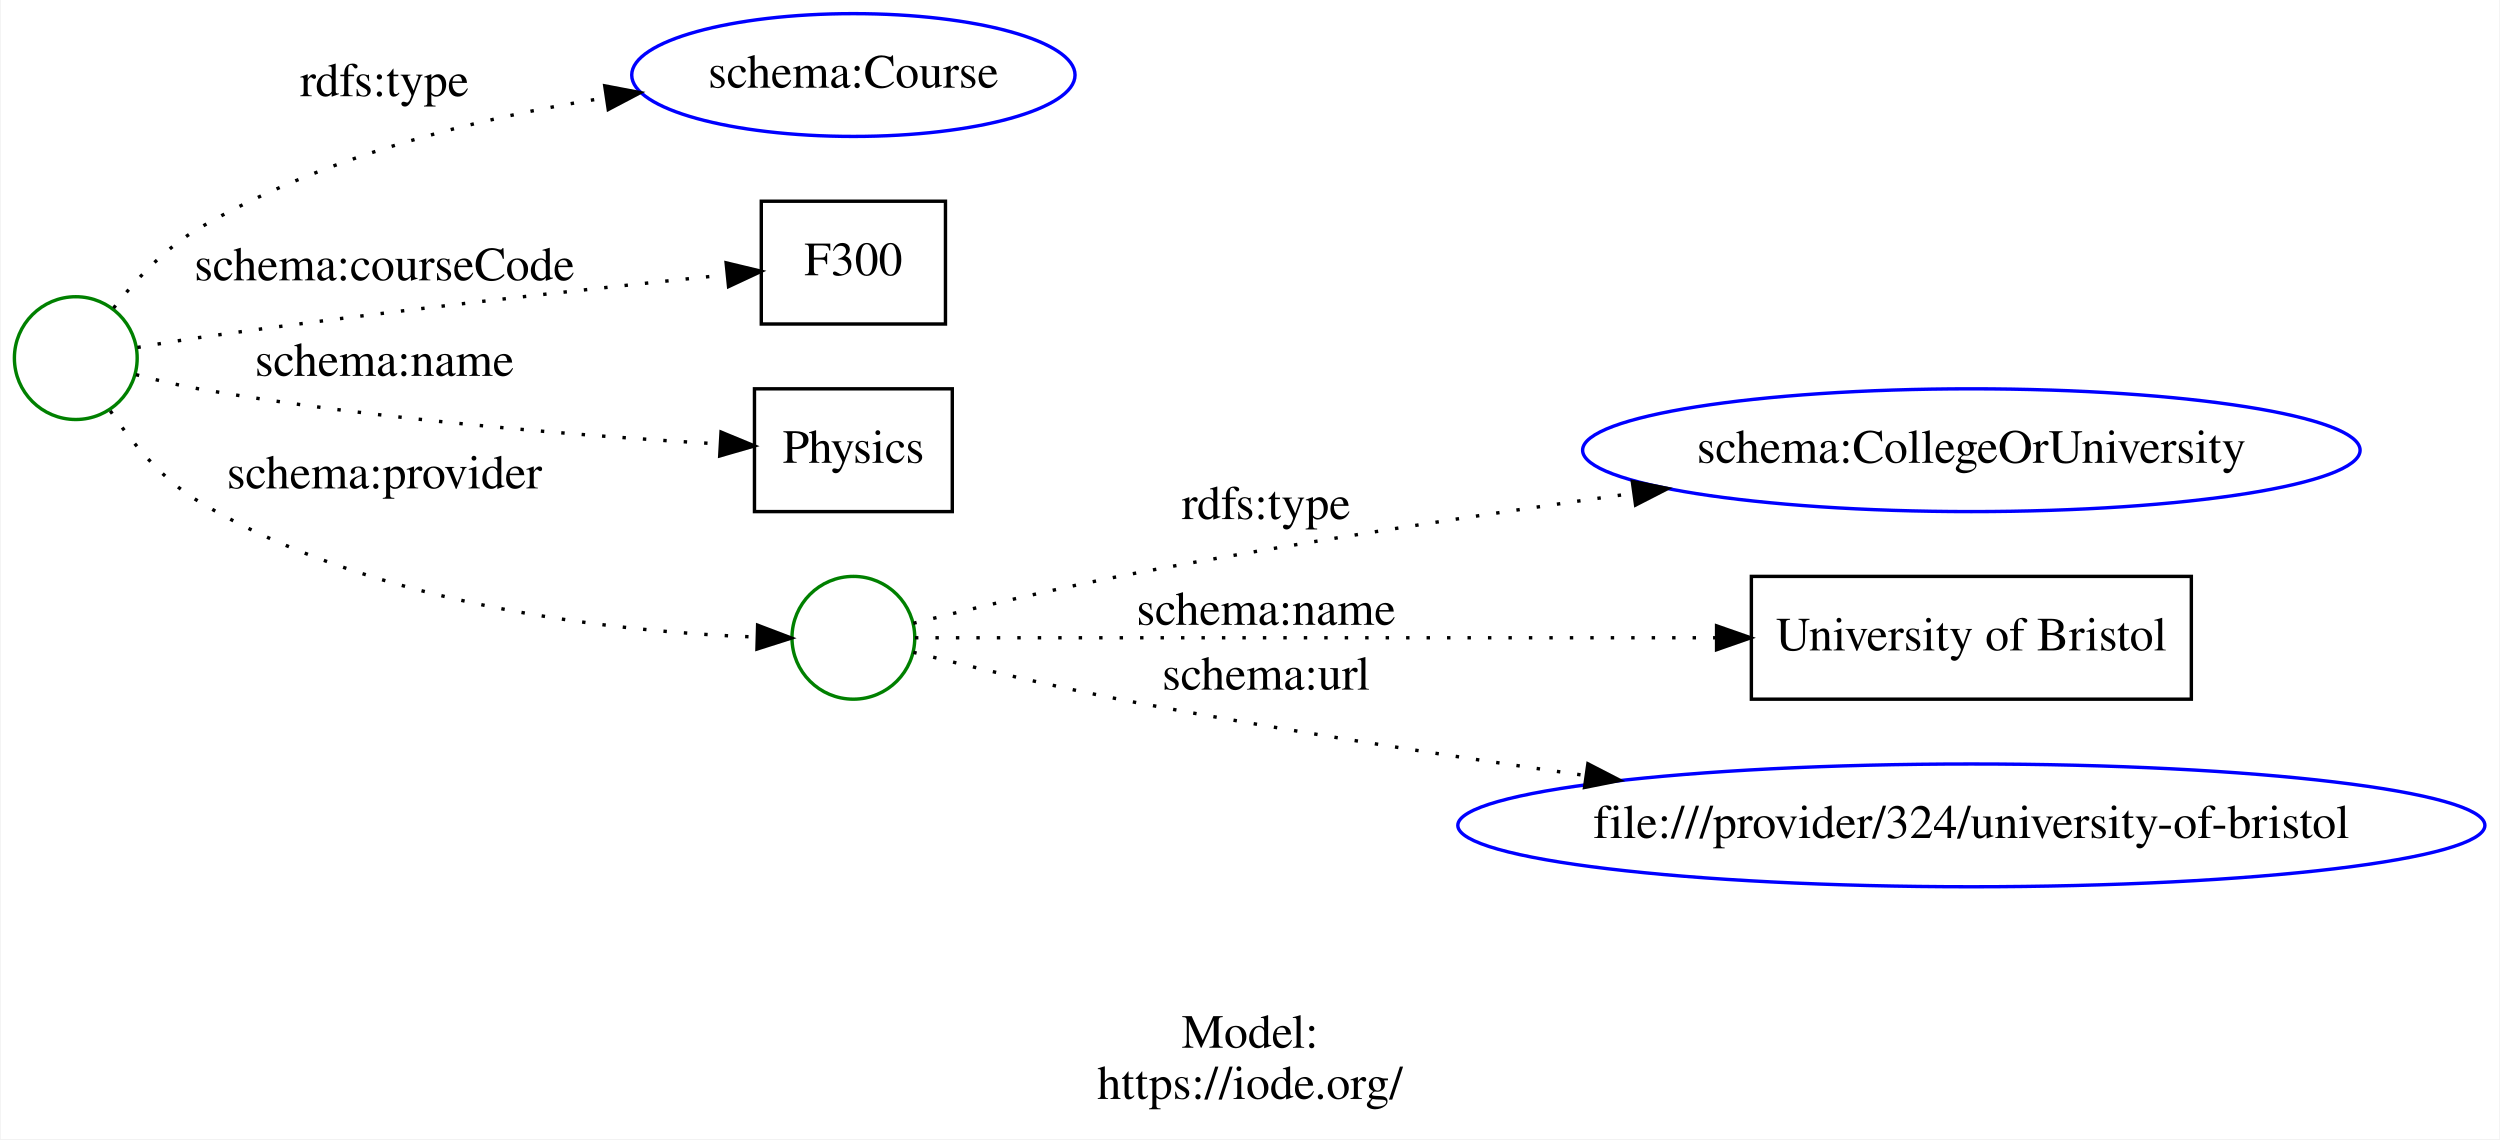
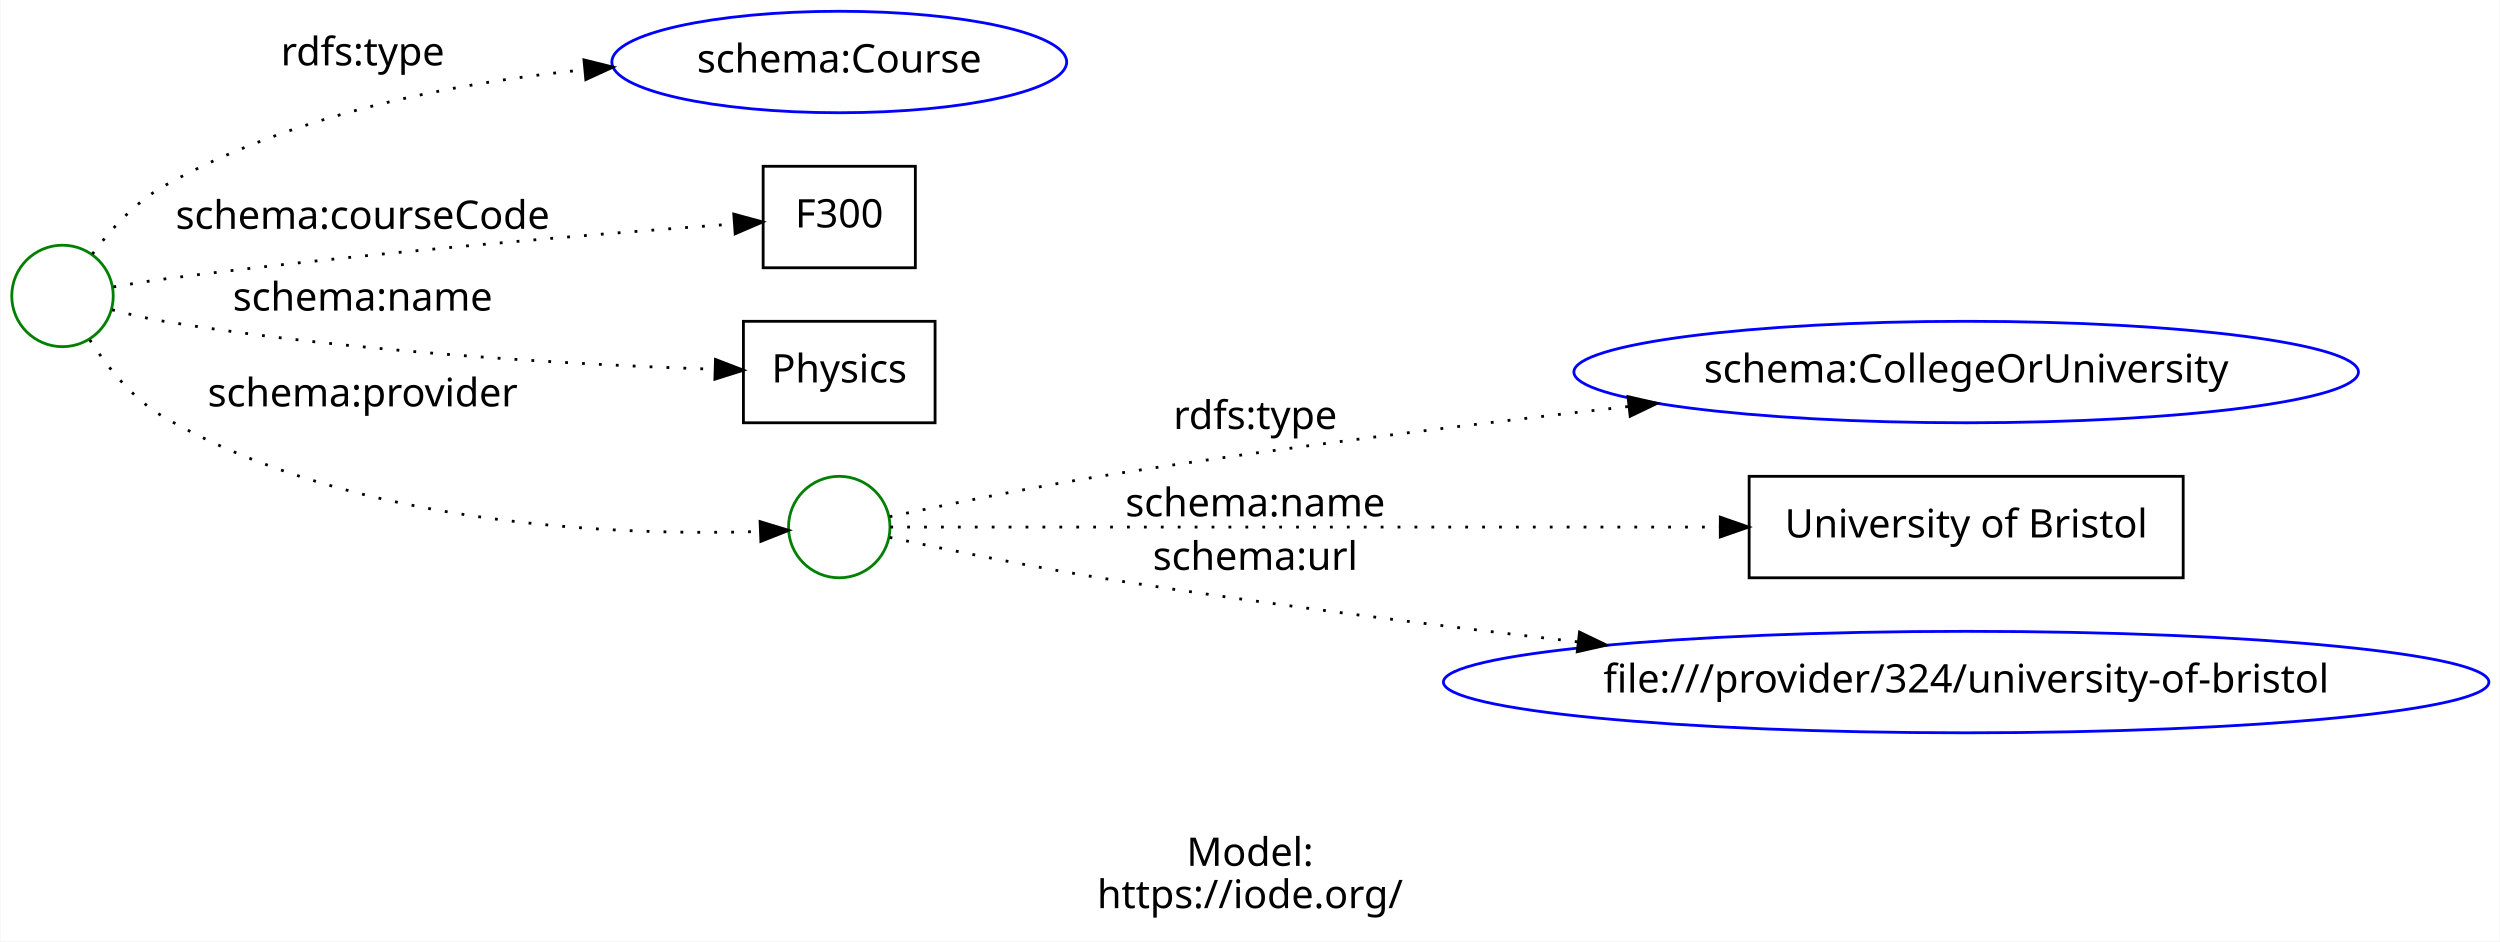
- <svg xmlns="http://www.w3.org/2000/svg" width="733pt" height="334pt" viewBox="0.00 0.00 732.56 334.00">
+ <svg xmlns="http://www.w3.org/2000/svg" width="887pt" height="334pt" viewBox="0.00 0.00 886.65 334.00">
  <g id="graph0" class="graph" transform="scale(1 1) rotate(0) translate(4 330)">
-     <polygon fill="white" stroke="transparent" points="-4,4 -4,-330 728.56,-330 728.56,4 -4,4" />
-     <text text-anchor="middle" x="362.28" y="-22.8" font-family="Times,serif" font-size="14.00">Model:</text>
-     <text text-anchor="middle" x="362.28" y="-7.8" font-family="Times,serif" font-size="14.00">https://iode.org/</text>
+     <polygon fill="white" stroke="transparent" points="-4,4 -4,-330 882.65,-330 882.65,4 -4,4" />
+     <text text-anchor="middle" x="439.33" y="-22.8" font-family="Times-Roman" font-size="14.00">Model:</text>
+     <text text-anchor="middle" x="439.33" y="-7.8" font-family="Times-Roman" font-size="14.00">https://iode.org/</text>
    <g id="node1" class="node">
      <ellipse fill="none" stroke="green" cx="18" cy="-225" rx="18" ry="18" />
    </g>
    <g id="node2" class="node">
-       <ellipse fill="none" stroke="blue" cx="245.99" cy="-308" rx="64.99" ry="18" />
-       <text text-anchor="middle" x="245.99" y="-304.3" font-family="Times,serif" font-size="14.00">schema:Course</text>
+       <ellipse fill="none" stroke="blue" cx="293.59" cy="-308" rx="80.69" ry="18" />
+       <text text-anchor="middle" x="293.59" y="-304.3" font-family="Times-Roman" font-size="14.00">schema:Course</text>
    </g>
    <g id="edge1" class="edge">
-       <path fill="none" stroke="black" stroke-dasharray="1,5" d="M29.07,-239.66C35.34,-247.71 44.09,-257.21 54,-263 90.16,-284.13 135.64,-295.35 173.14,-301.3" />
-       <polygon fill="black" stroke="black" points="173.09,-304.83 183.5,-302.84 174.12,-297.9 173.09,-304.83" />
-       <text text-anchor="middle" x="108.5" y="-301.8" font-family="Times,serif" font-size="14.00">rdfs:type</text>
+       <path fill="none" stroke="black" stroke-dasharray="1,5" d="M28.59,-239.84C34.82,-248.25 43.68,-258.22 54,-264 99.27,-289.37 156.23,-300.52 203.14,-305.25" />
+       <polygon fill="black" stroke="black" points="203.02,-308.75 213.3,-306.19 203.67,-301.78 203.02,-308.75" />
+       <text text-anchor="middle" x="124.5" y="-306.8" font-family="Times-Roman" font-size="14.00">rdfs:type</text>
    </g>
    <g id="node3" class="node">
-       <polygon fill="none" stroke="black" points="218.99,-235 218.99,-271 272.99,-271 272.99,-235 218.99,-235" />
-       <text text-anchor="middle" x="245.99" y="-249.3" font-family="Times,serif" font-size="14.00">F300</text>
+       <polygon fill="none" stroke="black" points="266.59,-235 266.59,-271 320.59,-271 320.59,-235 266.59,-235" />
+       <text text-anchor="middle" x="293.59" y="-249.3" font-family="Times-Roman" font-size="14.00">F300</text>
    </g>
    <g id="edge2" class="edge">
-       <path fill="none" stroke="black" stroke-dasharray="1,5" d="M36.06,-228.12C41.75,-229.11 48.14,-230.16 54,-231 107.76,-238.7 170.33,-245.5 208.8,-249.43" />
-       <polygon fill="black" stroke="black" points="208.68,-252.94 218.99,-250.46 209.39,-245.97 208.68,-252.94" />
-       <text text-anchor="middle" x="108.5" y="-247.8" font-family="Times,serif" font-size="14.00">schema:courseCode</text>
+       <path fill="none" stroke="black" stroke-dasharray="1,5" d="M36.05,-228.2C41.74,-229.19 48.13,-230.23 54,-231 125.36,-240.39 209.25,-247.14 256.13,-250.52" />
+       <polygon fill="black" stroke="black" points="256.17,-254.04 266.39,-251.25 256.67,-247.05 256.17,-254.04" />
+       <text text-anchor="middle" x="124.5" y="-248.8" font-family="Times-Roman" font-size="14.00">schema:courseCode</text>
    </g>
    <g id="node4" class="node">
-       <polygon fill="none" stroke="black" points="216.99,-180 216.99,-216 274.99,-216 274.99,-180 216.99,-180" />
-       <text text-anchor="middle" x="245.99" y="-194.3" font-family="Times,serif" font-size="14.00">Physics</text>
+       <polygon fill="none" stroke="black" points="259.59,-180 259.59,-216 327.59,-216 327.59,-180 259.59,-180" />
+       <text text-anchor="middle" x="293.59" y="-194.3" font-family="Times-Roman" font-size="14.00">Physics</text>
    </g>
    <g id="edge3" class="edge">
-       <path fill="none" stroke="black" stroke-dasharray="1,5" d="M35.62,-220.16C41.39,-218.62 47.94,-217.06 54,-216 106.48,-206.84 167.95,-202.1 206.68,-199.83" />
-       <polygon fill="black" stroke="black" points="207.19,-203.31 216.98,-199.26 206.8,-196.32 207.19,-203.31" />
-       <text text-anchor="middle" x="108.5" y="-219.8" font-family="Times,serif" font-size="14.00">schema:name</text>
+       <path fill="none" stroke="black" stroke-dasharray="1,5" d="M35.61,-220.09C41.38,-218.55 47.93,-217 54,-216 121.78,-204.82 201.55,-200.57 249.54,-198.97" />
+       <polygon fill="black" stroke="black" points="249.68,-202.46 259.57,-198.65 249.47,-195.47 249.68,-202.46" />
+       <text text-anchor="middle" x="124.5" y="-219.8" font-family="Times-Roman" font-size="14.00">schema:name</text>
    </g>
    <g id="node5" class="node">
-       <ellipse fill="none" stroke="green" cx="245.99" cy="-143" rx="18" ry="18" />
+       <ellipse fill="none" stroke="green" cx="293.59" cy="-143" rx="18" ry="18" />
    </g>
    <g id="edge4" class="edge">
-       <path fill="none" stroke="black" stroke-dasharray="1,5" d="M28.12,-209.53C34.29,-200.42 43.26,-189.46 54,-183 106.02,-151.73 178.77,-144.64 217.76,-143.2" />
-       <polygon fill="black" stroke="black" points="217.91,-146.69 227.82,-142.92 217.72,-139.7 217.91,-146.69" />
-       <text text-anchor="middle" x="108.5" y="-186.8" font-family="Times,serif" font-size="14.00">schema:provider</text>
+       <path fill="none" stroke="black" stroke-dasharray="1,5" d="M27.67,-209.41C33.77,-199.94 42.84,-188.46 54,-182 122.26,-142.48 218.88,-139.96 265.44,-141.42" />
+       <polygon fill="black" stroke="black" points="265.5,-144.93 275.63,-141.83 265.78,-137.93 265.5,-144.93" />
+       <text text-anchor="middle" x="124.5" y="-185.8" font-family="Times-Roman" font-size="14.00">schema:provider</text>
    </g>
    <g id="node6" class="node">
-       <ellipse fill="none" stroke="blue" cx="573.78" cy="-198" rx="113.98" ry="18" />
-       <text text-anchor="middle" x="573.78" y="-194.3" font-family="Times,serif" font-size="14.00">schema:CollegeOrUniversity</text>
+       <ellipse fill="none" stroke="blue" cx="693.42" cy="-198" rx="139.18" ry="18" />
+       <text text-anchor="middle" x="693.42" y="-194.3" font-family="Times-Roman" font-size="14.00">schema:CollegeOrUniversity</text>
    </g>
    <g id="edge5" class="edge">
-       <path fill="none" stroke="black" stroke-dasharray="1,5" d="M263.56,-147.25C280.06,-151.39 306.16,-157.68 328.99,-162 376.76,-171.05 430.17,-179.16 474.79,-185.38" />
-       <polygon fill="black" stroke="black" points="474.37,-188.85 484.76,-186.76 475.33,-181.92 474.37,-188.85" />
-       <text text-anchor="middle" x="366.99" y="-177.8" font-family="Times,serif" font-size="14.00">rdfs:type</text>
+       <path fill="none" stroke="black" stroke-dasharray="1,5" d="M311.45,-146.67C330.85,-150.8 363.71,-157.53 392.19,-162 451.75,-171.36 518.3,-179.56 573.58,-185.77" />
+       <polygon fill="black" stroke="black" points="573.44,-189.28 583.76,-186.9 574.21,-182.32 573.44,-189.28" />
+       <text text-anchor="middle" x="441.19" y="-177.8" font-family="Times-Roman" font-size="14.00">rdfs:type</text>
    </g>
    <g id="node7" class="node">
-       <polygon fill="none" stroke="black" points="509.28,-125 509.28,-161 638.28,-161 638.28,-125 509.28,-125" />
-       <text text-anchor="middle" x="573.78" y="-139.3" font-family="Times,serif" font-size="14.00">University of Bristol</text>
+       <polygon fill="none" stroke="black" points="616.42,-125 616.42,-161 770.42,-161 770.42,-125 616.42,-125" />
+       <text text-anchor="middle" x="693.42" y="-139.3" font-family="Times-Roman" font-size="14.00">University of Bristol</text>
    </g>
    <g id="edge6" class="edge">
-       <path fill="none" stroke="black" stroke-dasharray="1,5" d="M264.05,-143C307.09,-143 422.13,-143 498.98,-143" />
-       <polygon fill="black" stroke="black" points="499.08,-146.5 509.08,-143 499.08,-139.5 499.08,-146.5" />
-       <text text-anchor="middle" x="366.99" y="-146.8" font-family="Times,serif" font-size="14.00">schema:name</text>
+       <path fill="none" stroke="black" stroke-dasharray="1,5" d="M311.69,-143C361.62,-143 509.8,-143 605.9,-143" />
+       <polygon fill="black" stroke="black" points="606.19,-146.5 616.19,-143 606.19,-139.5 606.19,-146.5" />
+       <text text-anchor="middle" x="441.19" y="-146.8" font-family="Times-Roman" font-size="14.00">schema:name</text>
    </g>
    <g id="node8" class="node">
-       <ellipse fill="none" stroke="blue" cx="573.78" cy="-88" rx="150.57" ry="18" />
-       <text text-anchor="middle" x="573.78" y="-84.3" font-family="Times,serif" font-size="14.00">file:///provider/324/university-of-bristol</text>
+       <ellipse fill="none" stroke="blue" cx="693.42" cy="-88" rx="185.47" ry="18" />
+       <text text-anchor="middle" x="693.42" y="-84.3" font-family="Times-Roman" font-size="14.00">file:///provider/324/university-of-bristol</text>
    </g>
    <g id="edge7" class="edge">
-       <path fill="none" stroke="black" stroke-dasharray="1,5" d="M263.56,-138.75C280.06,-134.61 306.16,-128.32 328.99,-124 371.8,-115.89 419.14,-108.54 460.62,-102.62" />
-       <polygon fill="black" stroke="black" points="461.35,-106.05 470.76,-101.19 460.36,-99.12 461.35,-106.05" />
-       <text text-anchor="middle" x="366.99" y="-127.8" font-family="Times,serif" font-size="14.00">schema:url</text>
+       <path fill="none" stroke="black" stroke-dasharray="1,5" d="M311.45,-139.33C330.85,-135.2 363.71,-128.47 392.19,-124 445.42,-115.64 504.24,-108.19 555.61,-102.27" />
+       <polygon fill="black" stroke="black" points="556.24,-105.72 565.78,-101.11 555.44,-98.77 556.24,-105.72" />
+       <text text-anchor="middle" x="441.19" y="-127.8" font-family="Times-Roman" font-size="14.00">schema:url</text>
    </g>
  </g>
</svg>
